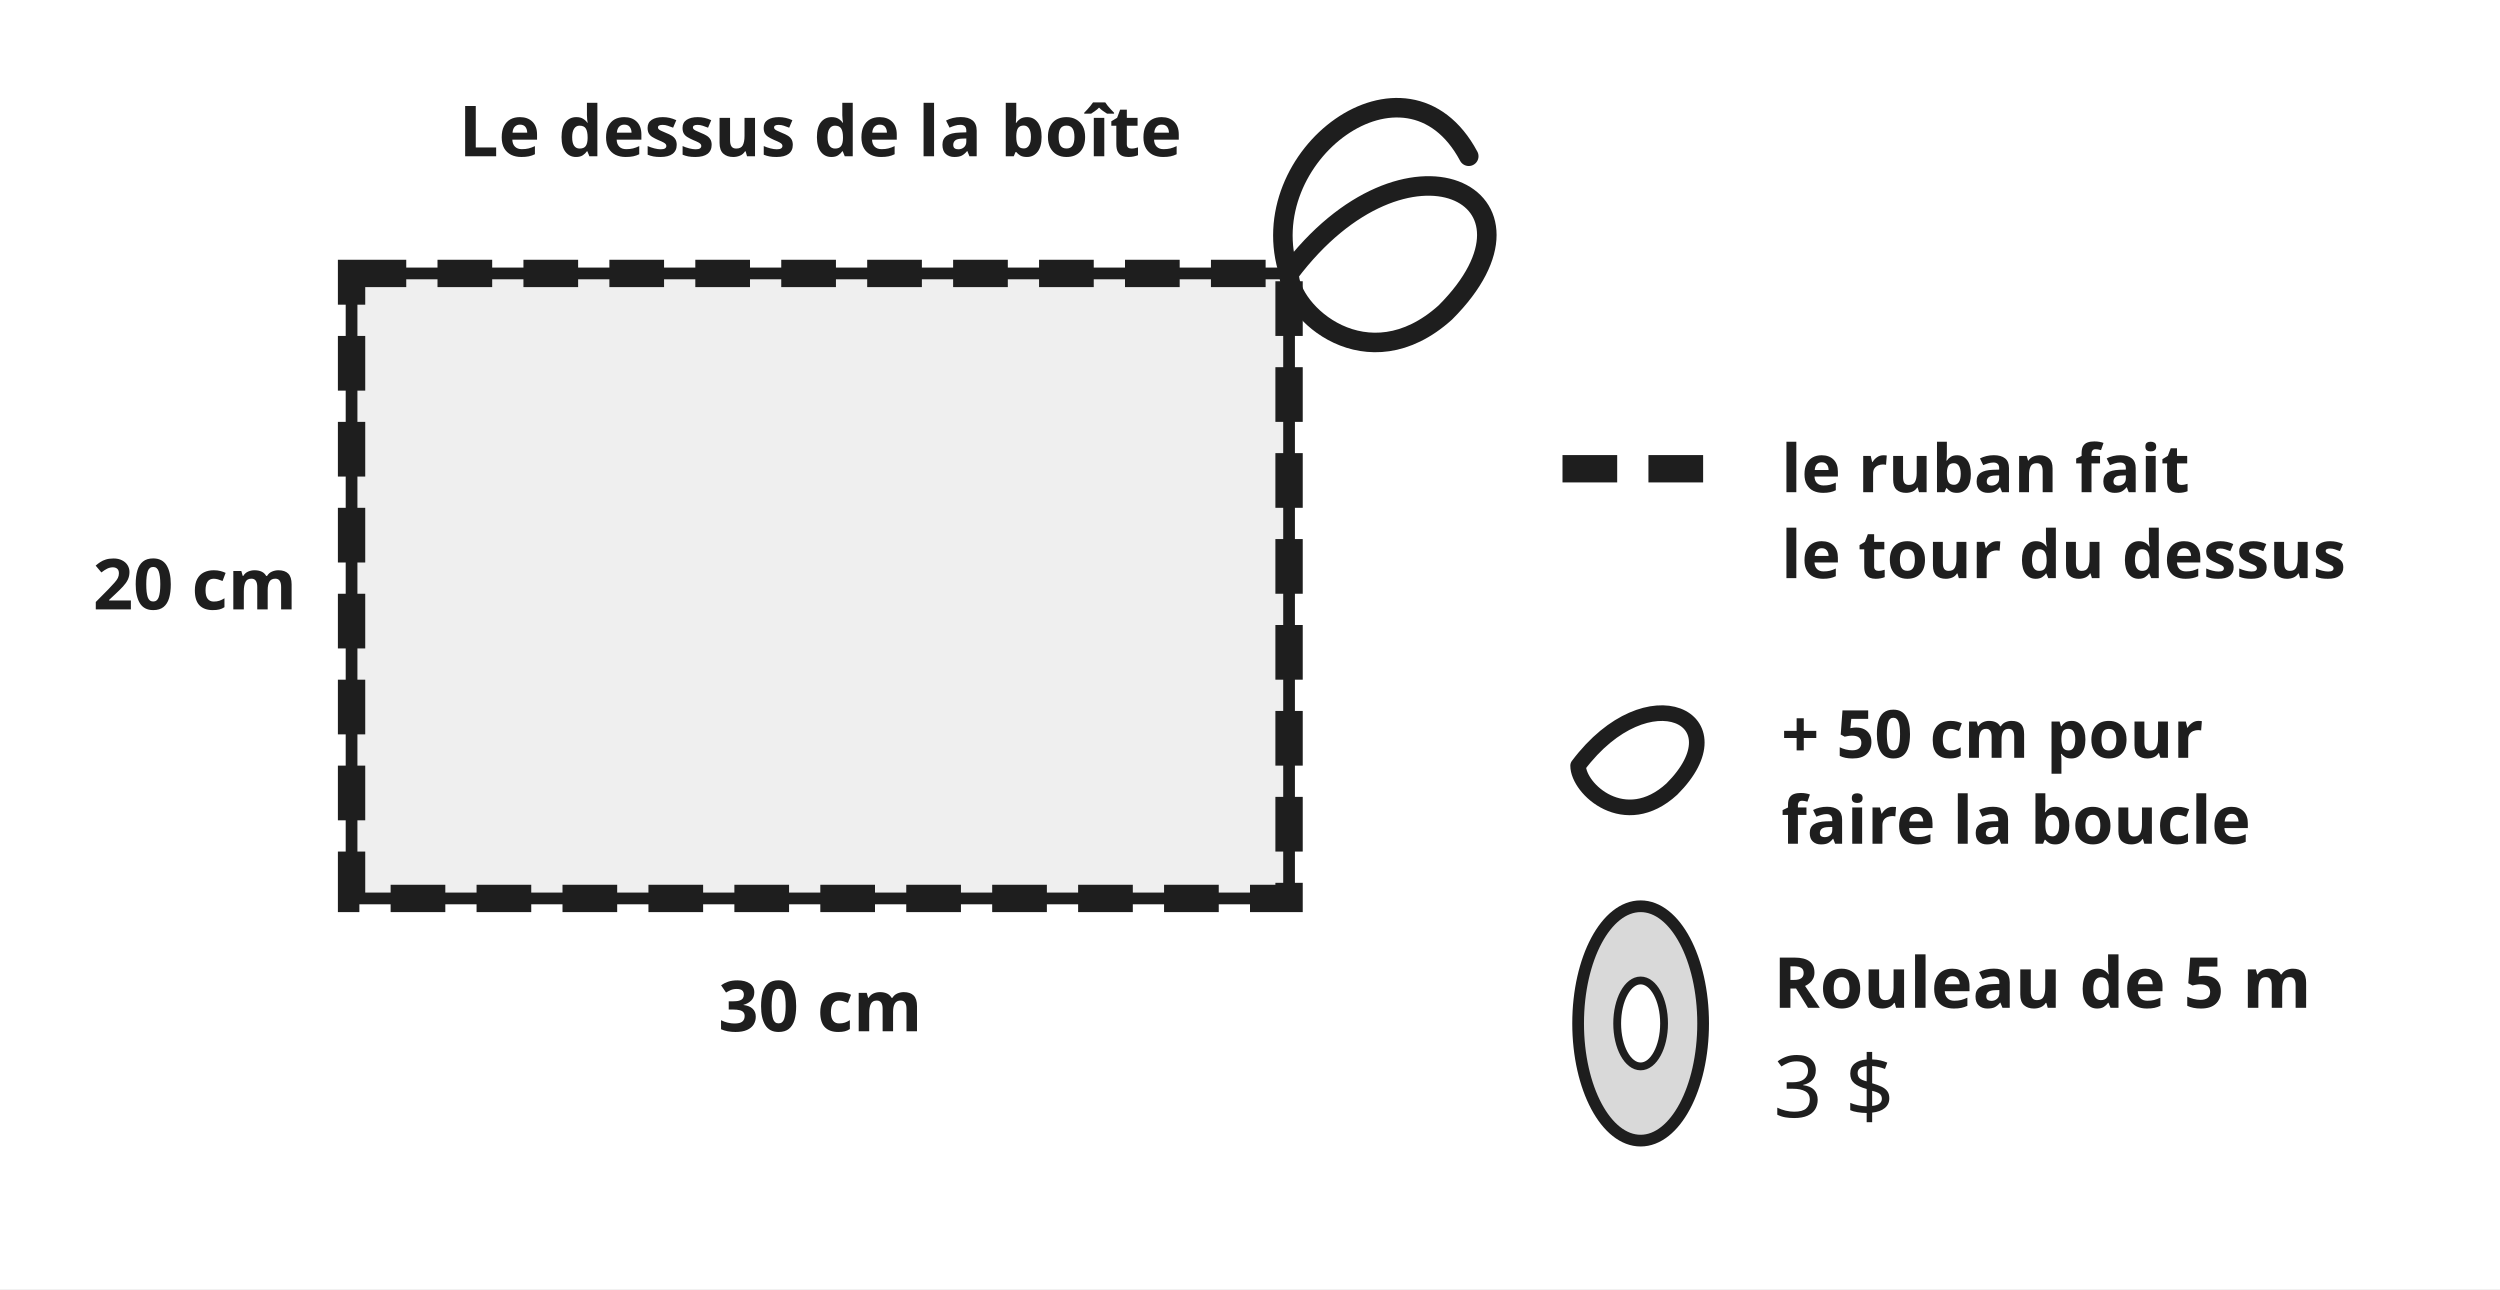
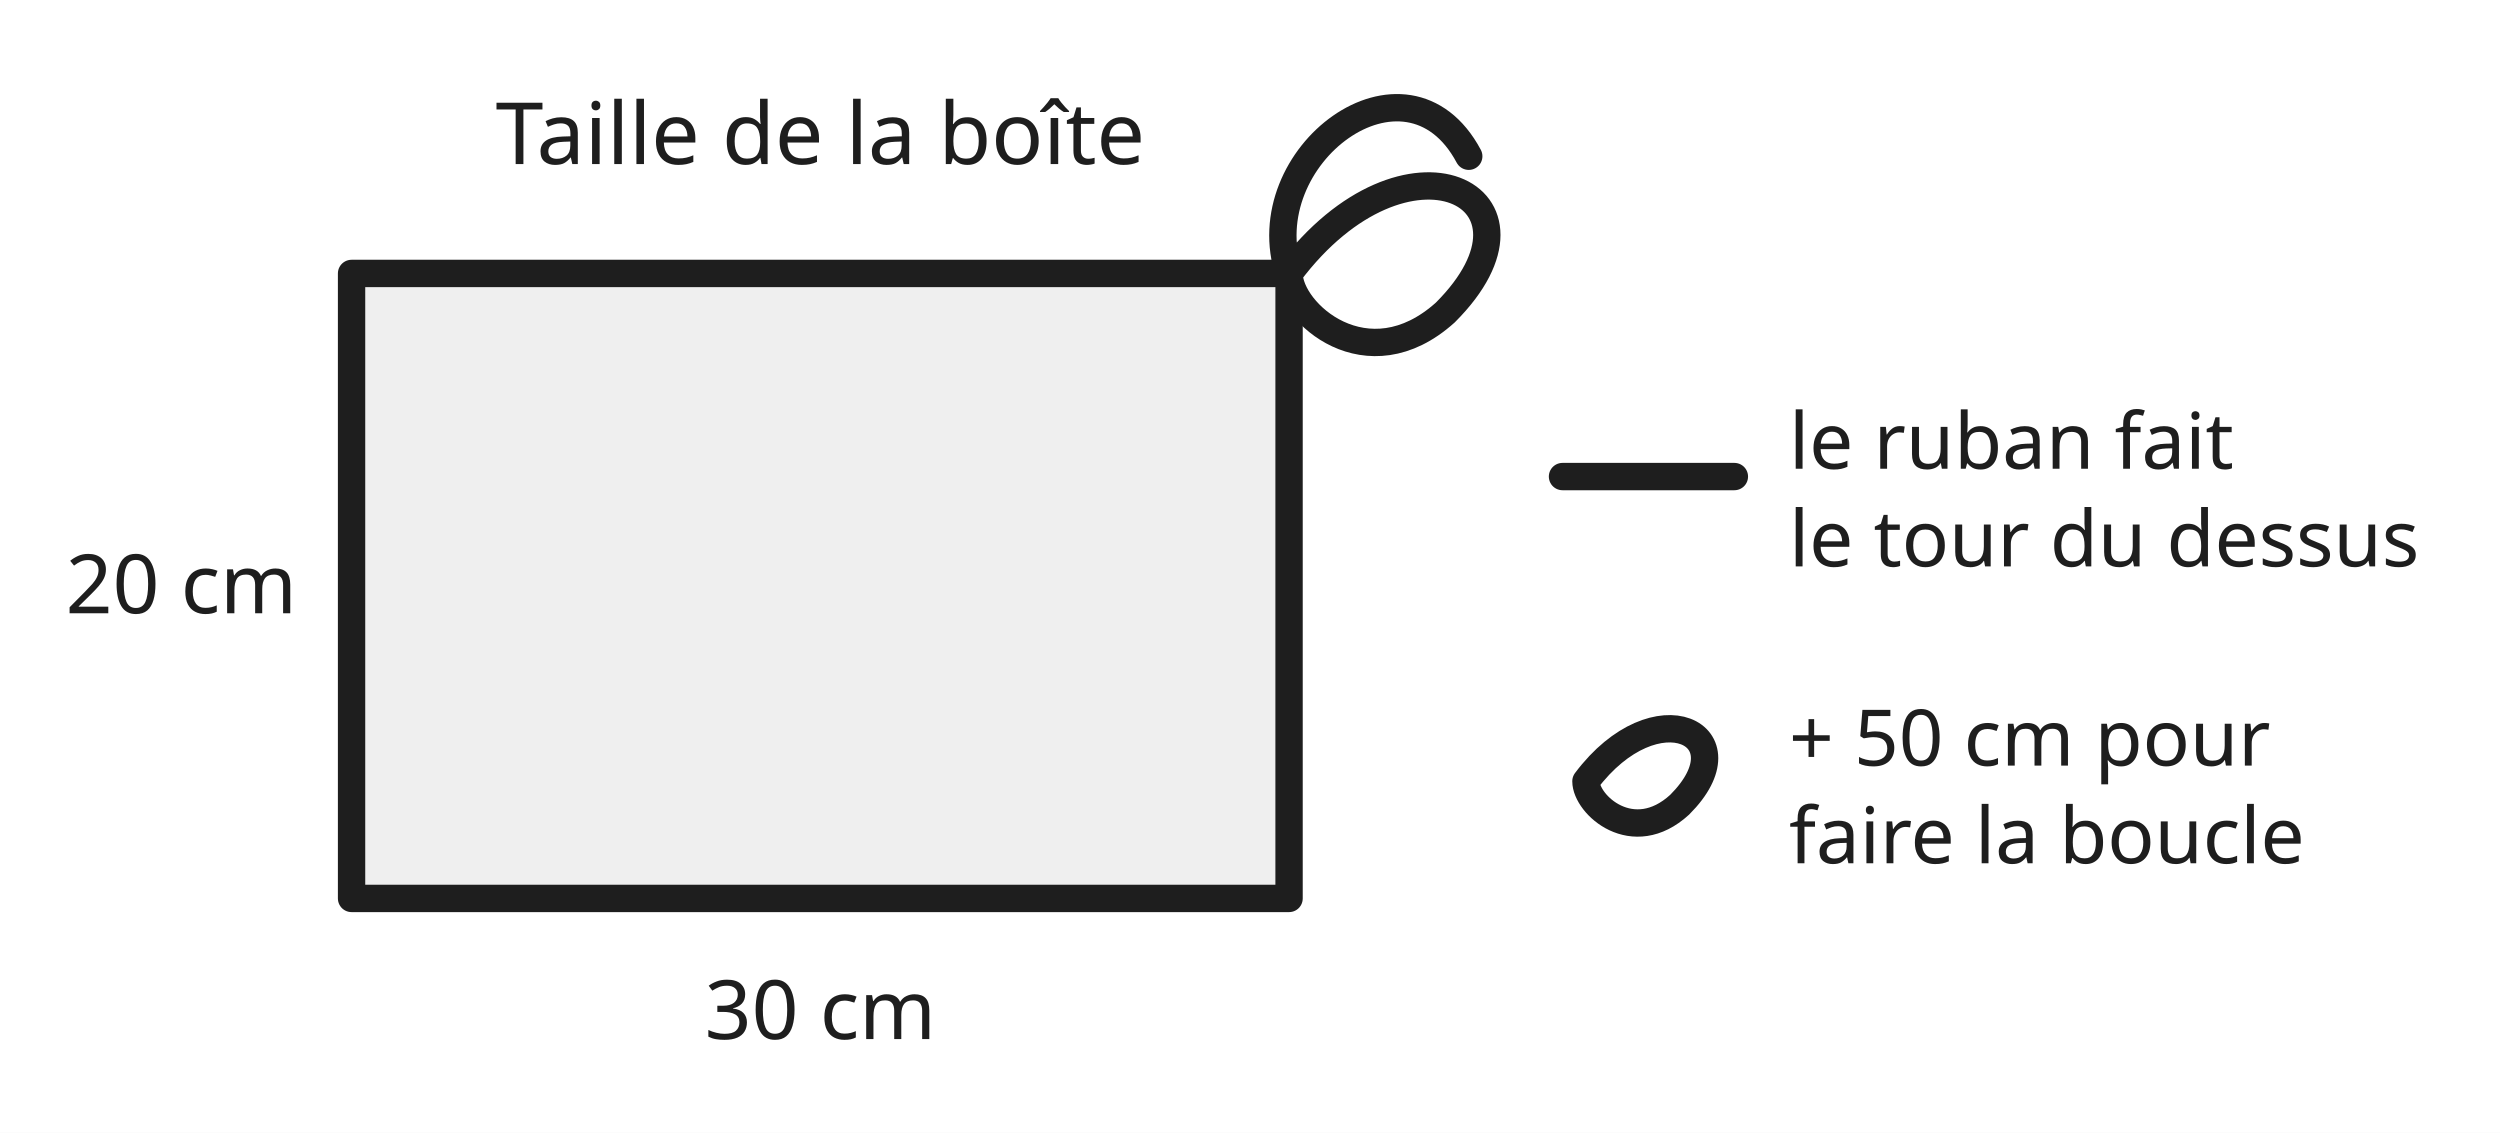
- <svg xmlns="http://www.w3.org/2000/svg" width="640" height="330" viewBox="0 0 640 330">
-   <rect width="640" height="330" fill="#fff" />
-   <text x="210.0" y="40" font-family="Nunito" font-size="18" font-weight="800" text-anchor="middle" fill="#1E1E1E">Le dessus de la boîte</text>
-   <rect x="90" y="70" width="240" height="160" fill="#EFEFEF" stroke="#1E1E1E" stroke-width="3" />
-   <rect x="90" y="70" width="240" height="160" fill="none" stroke="#1E1E1E" stroke-width="7" stroke-dasharray="14 8" />
-   <path d="M330 70 c 30 -40 70 -20 40 10 c -20 18 -40 0 -40 -10 c -10 -30 30 -60 46 -30" fill="none" stroke="#1E1E1E" stroke-width="5" stroke-linecap="round" />
-   <text x="210.0" y="264" font-family="Nunito" font-size="18" font-weight="800" text-anchor="middle" fill="#1E1E1E">30 cm</text>
-   <text x="76" y="156.0" font-family="Nunito" font-size="18" font-weight="800" text-anchor="end" fill="#1E1E1E">20 cm</text>
-   <line x1="400" y1="120" x2="444" y2="120" stroke="#1E1E1E" stroke-width="7" stroke-dasharray="14 8" />
-   <text x="456" y="126" font-family="Nunito" font-size="17" font-weight="700" text-anchor="start" fill="#1E1E1E">le ruban fait</text>
-   <text x="456" y="148" font-family="Nunito" font-size="17" font-weight="700" text-anchor="start" fill="#1E1E1E">le tour du dessus</text>
-   <path d="M404 196 c 18 -24 42 -12 24 6 c -12 11 -24 0 -24 -6" fill="none" stroke="#1E1E1E" stroke-width="4" stroke-linecap="round" />
-   <text x="456" y="194" font-family="Nunito" font-size="17" font-weight="700" text-anchor="start" fill="#1E1E1E">+ 50 cm pour</text>
-   <text x="456" y="216" font-family="Nunito" font-size="17" font-weight="700" text-anchor="start" fill="#1E1E1E">faire la boucle</text>
-   <ellipse cx="420" cy="262" rx="16" ry="30" fill="#D9D9D9" stroke="#1E1E1E" stroke-width="3" />
-   <ellipse cx="420" cy="262" rx="6" ry="11" fill="#fff" stroke="#1E1E1E" stroke-width="2" />
-   <text x="454" y="258" font-family="Nunito" font-size="18" font-weight="800" text-anchor="start" fill="#1E1E1E">Rouleau de 5 m</text>
-   <text x="454" y="286" font-family="Lilita One" font-size="22" font-weight="400" text-anchor="start" fill="#1E1E1E">3 $</text>
+ <svg xmlns="http://www.w3.org/2000/svg" width="640" height="290" viewBox="0 0 640 290">
+   <rect width="640" height="290" fill="#fff" />
+   <text x="210.0" y="42" font-family="KG Perfect Penmanship" font-size="22" font-weight="400" text-anchor="middle" fill="#1E1E1E">Taille de la boîte</text>
+   <rect x="90" y="70" width="240" height="160" fill="#EFEFEF" stroke="none" />
+   <rect x="90" y="70" width="240" height="160" fill="none" stroke="#1E1E1E" stroke-width="7" stroke-linecap="round" stroke-linejoin="round" />
+   <path d="M330 70 c 30 -40 70 -20 40 10 c -20 18 -40 0 -40 -10 c -10 -30 30 -60 46 -30" fill="none" stroke="#1E1E1E" stroke-width="7" stroke-linecap="round" stroke-linejoin="round" />
+   <text x="210.0" y="266" font-family="KG Perfect Penmanship" font-size="21" font-weight="400" text-anchor="middle" fill="#1E1E1E">30 cm</text>
+   <text x="76" y="157.0" font-family="KG Perfect Penmanship" font-size="21" font-weight="400" text-anchor="end" fill="#1E1E1E">20 cm</text>
+   <line x1="400" y1="122" x2="444" y2="122" fill="none" stroke="#1E1E1E" stroke-width="7" stroke-linecap="round" stroke-linejoin="round" />
+   <text x="458" y="120" font-family="KG Perfect Penmanship" font-size="20" font-weight="400" text-anchor="start" fill="#1E1E1E">le ruban fait</text>
+   <text x="458" y="145" font-family="KG Perfect Penmanship" font-size="20" font-weight="400" text-anchor="start" fill="#1E1E1E">le tour du dessus</text>
+   <path d="M406 200 c 18 -24 42 -12 24 6 c -12 11 -24 0 -24 -6" fill="none" stroke="#1E1E1E" stroke-width="7" stroke-linecap="round" stroke-linejoin="round" />
+   <text x="458" y="196" font-family="KG Perfect Penmanship" font-size="20" font-weight="400" text-anchor="start" fill="#1E1E1E">+ 50 cm pour</text>
+   <text x="458" y="221" font-family="KG Perfect Penmanship" font-size="20" font-weight="400" text-anchor="start" fill="#1E1E1E">faire la boucle</text>
</svg>
